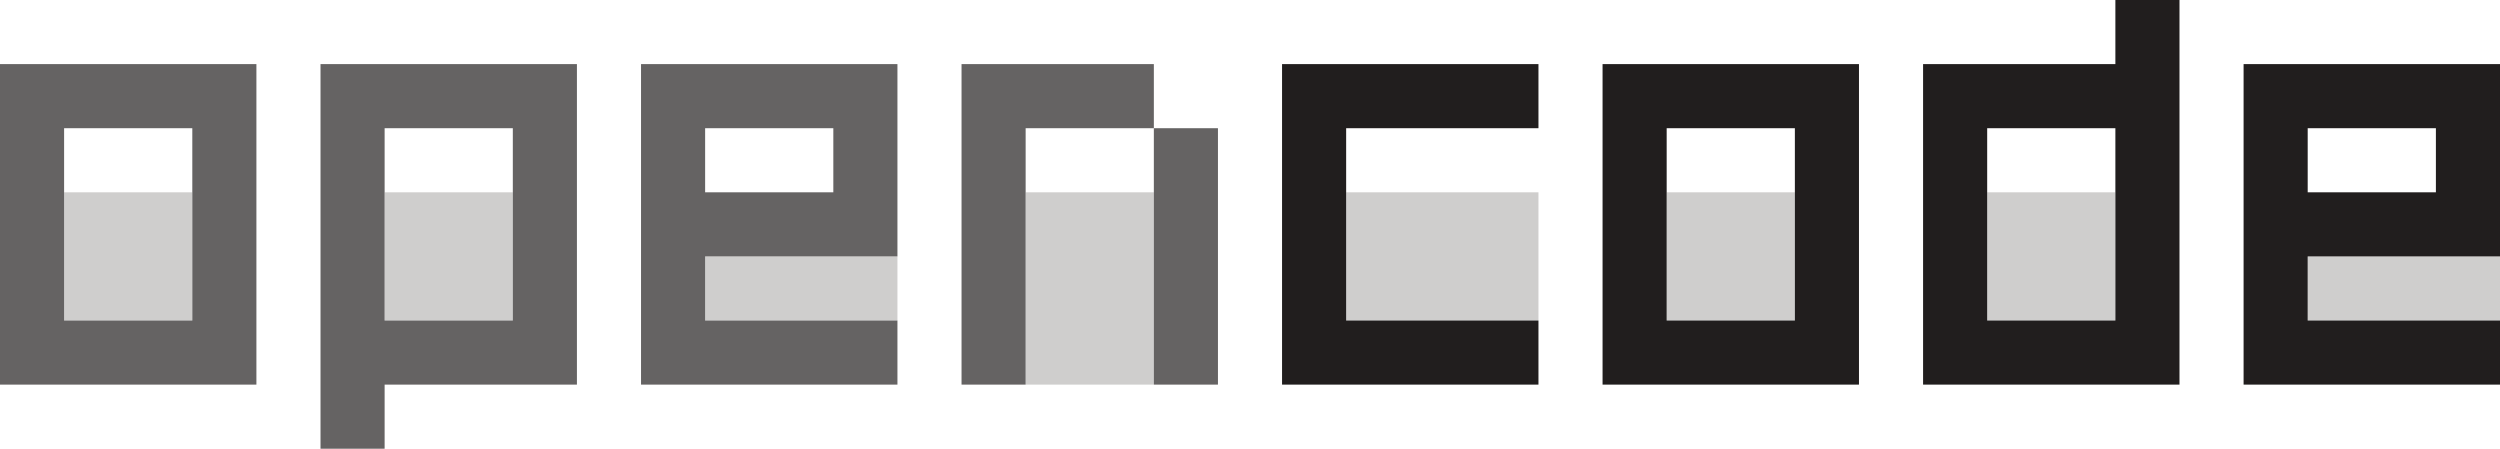
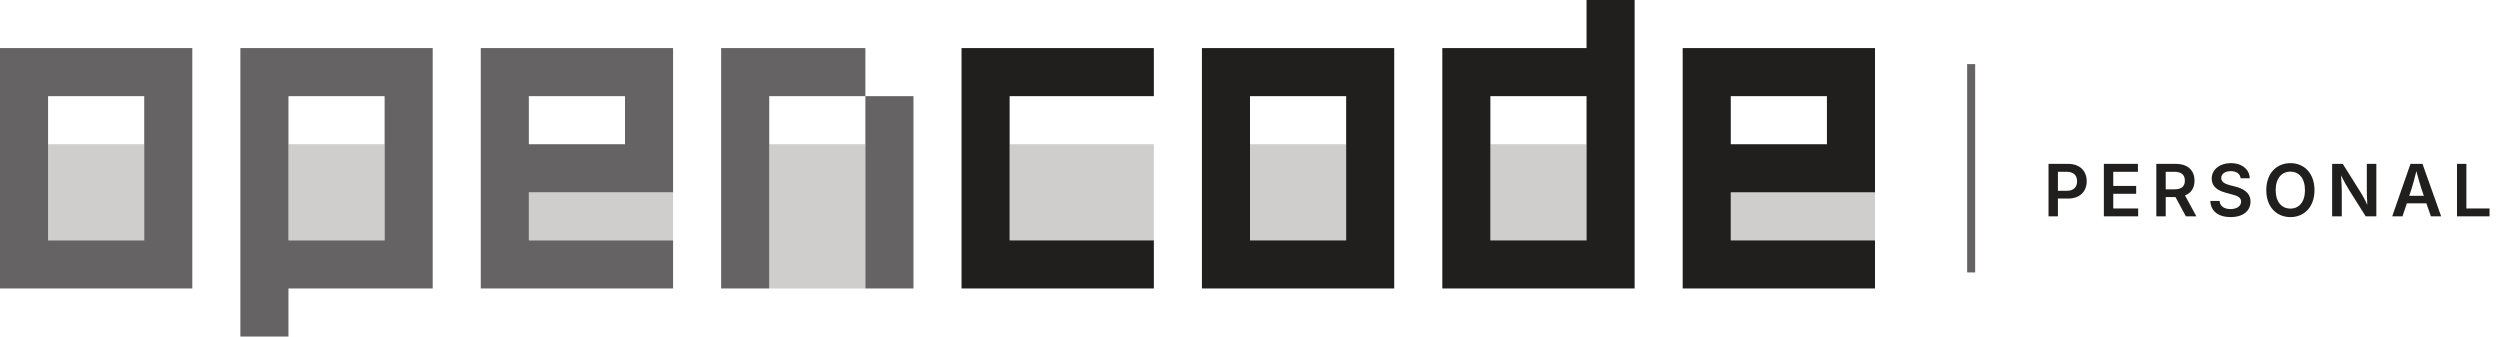
- <svg xmlns="http://www.w3.org/2000/svg" width="234" height="42" viewBox="0 0 234 42" fill="none">
+ <svg xmlns="http://www.w3.org/2000/svg" width="312" height="42" viewBox="0 0 312 42" fill="none">
  <path d="M18 30H6V18H18V30Z" fill="#CFCECD" />
  <path d="M18 12H6V30H18V12ZM24 36H0V6H24V36Z" fill="#656363" />
  <path d="M48 30H36V18H48V30Z" fill="#CFCECD" />
  <path d="M36 30H48V12H36V30ZM54 36H36V42H30V6H54V36Z" fill="#656363" />
  <path d="M84 24V30H66V24H84Z" fill="#CFCECD" />
  <path d="M84 24H66V30H84V36H60V6H84V24ZM66 18H78V12H66V18Z" fill="#656363" />
  <path d="M108 36H96V18H108V36Z" fill="#CFCECD" />
  <path d="M108 12H96V36H90V6H108V12ZM114 36H108V12H114V36Z" fill="#656363" />
  <path d="M144 30H126V18H144V30Z" fill="#CFCECD" />
  <path d="M144 12H126V30H144V36H120V6H144V12Z" fill="#211E1E" />
  <path d="M168 30H156V18H168V30Z" fill="#CFCECD" />
  <path d="M168 12H156V30H168V12ZM174 36H150V6H174V36Z" fill="#211E1E" />
  <path d="M198 30H186V18H198V30Z" fill="#CFCECD" />
  <path d="M198 12H186V30H198V12ZM204 36H180V6H198V0H204V36Z" fill="#211E1E" />
  <path d="M234 24V30H216V24H234Z" fill="#CFCECD" />
  <path d="M216 12V18H228V12H216ZM234 24H216V30H234V36H210V6H234V24Z" fill="#211E1E" />
+   <path d="M246 8V34" stroke="#656363" />
+   <text x="255" y="27" fill="#211E1E" font-family="Inter, ui-sans-serif, system-ui, sans-serif" font-size="9" font-weight="600" letter-spacing="1.1">PERSONAL</text>
</svg>
